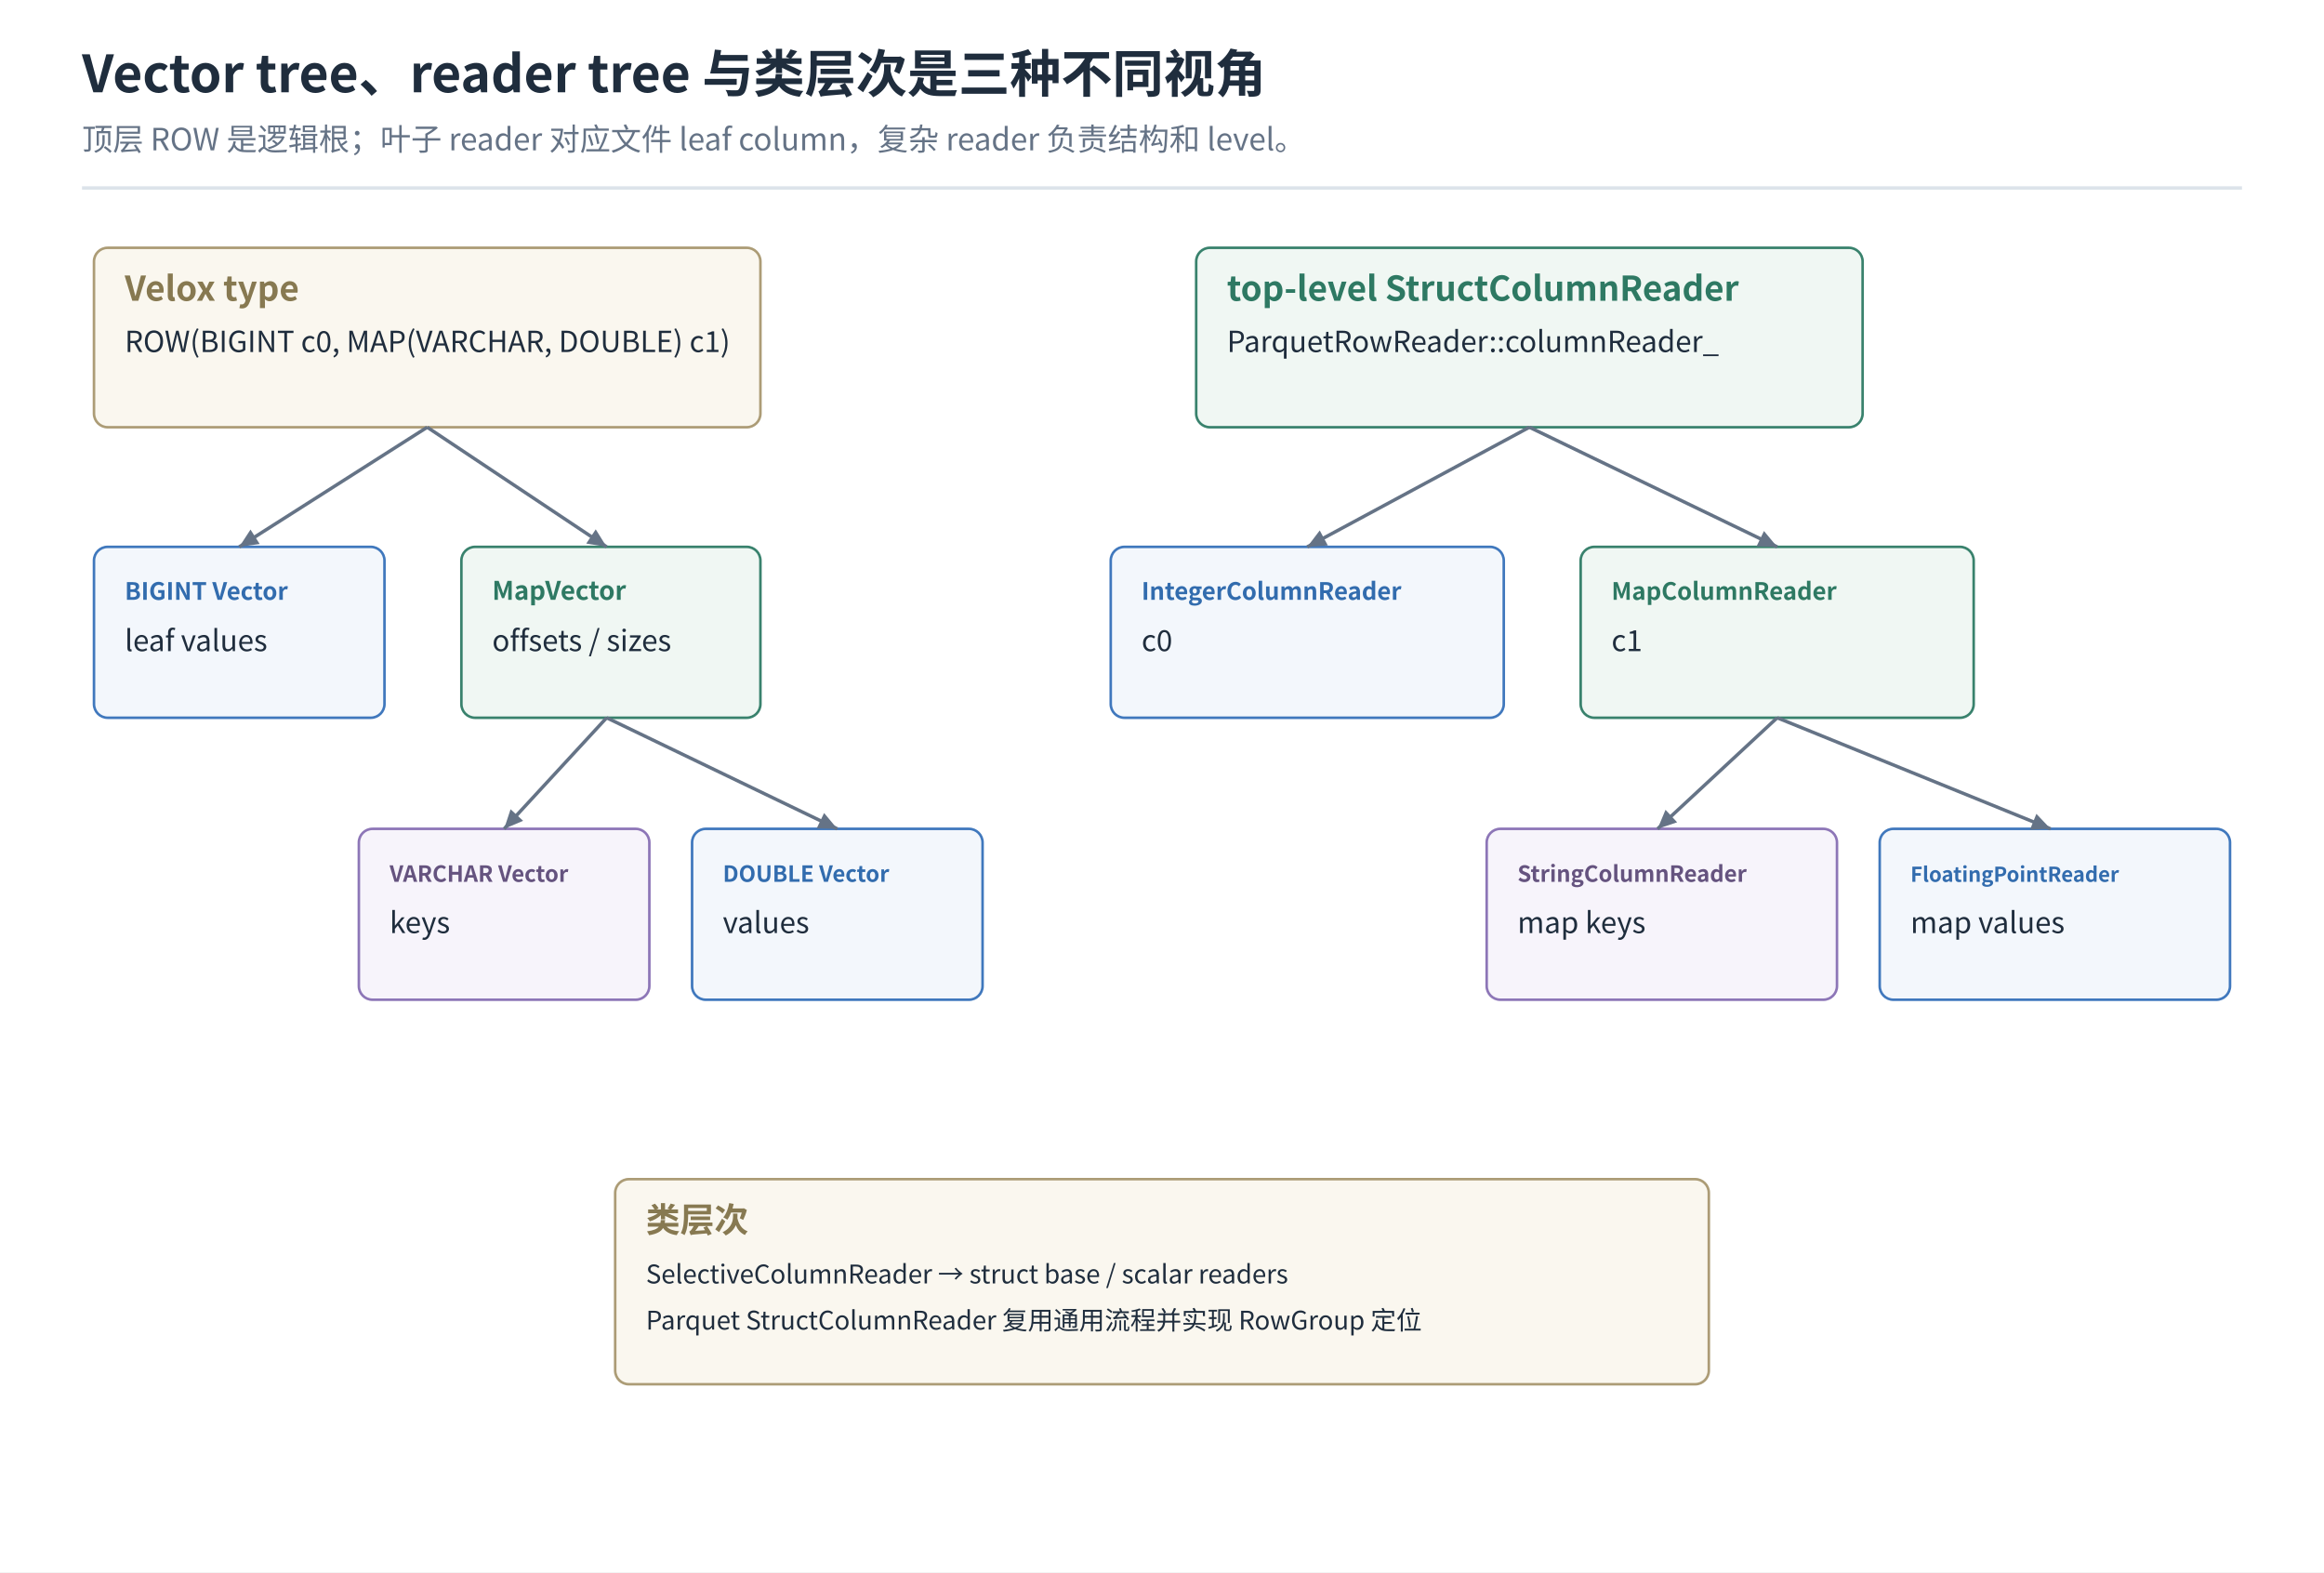
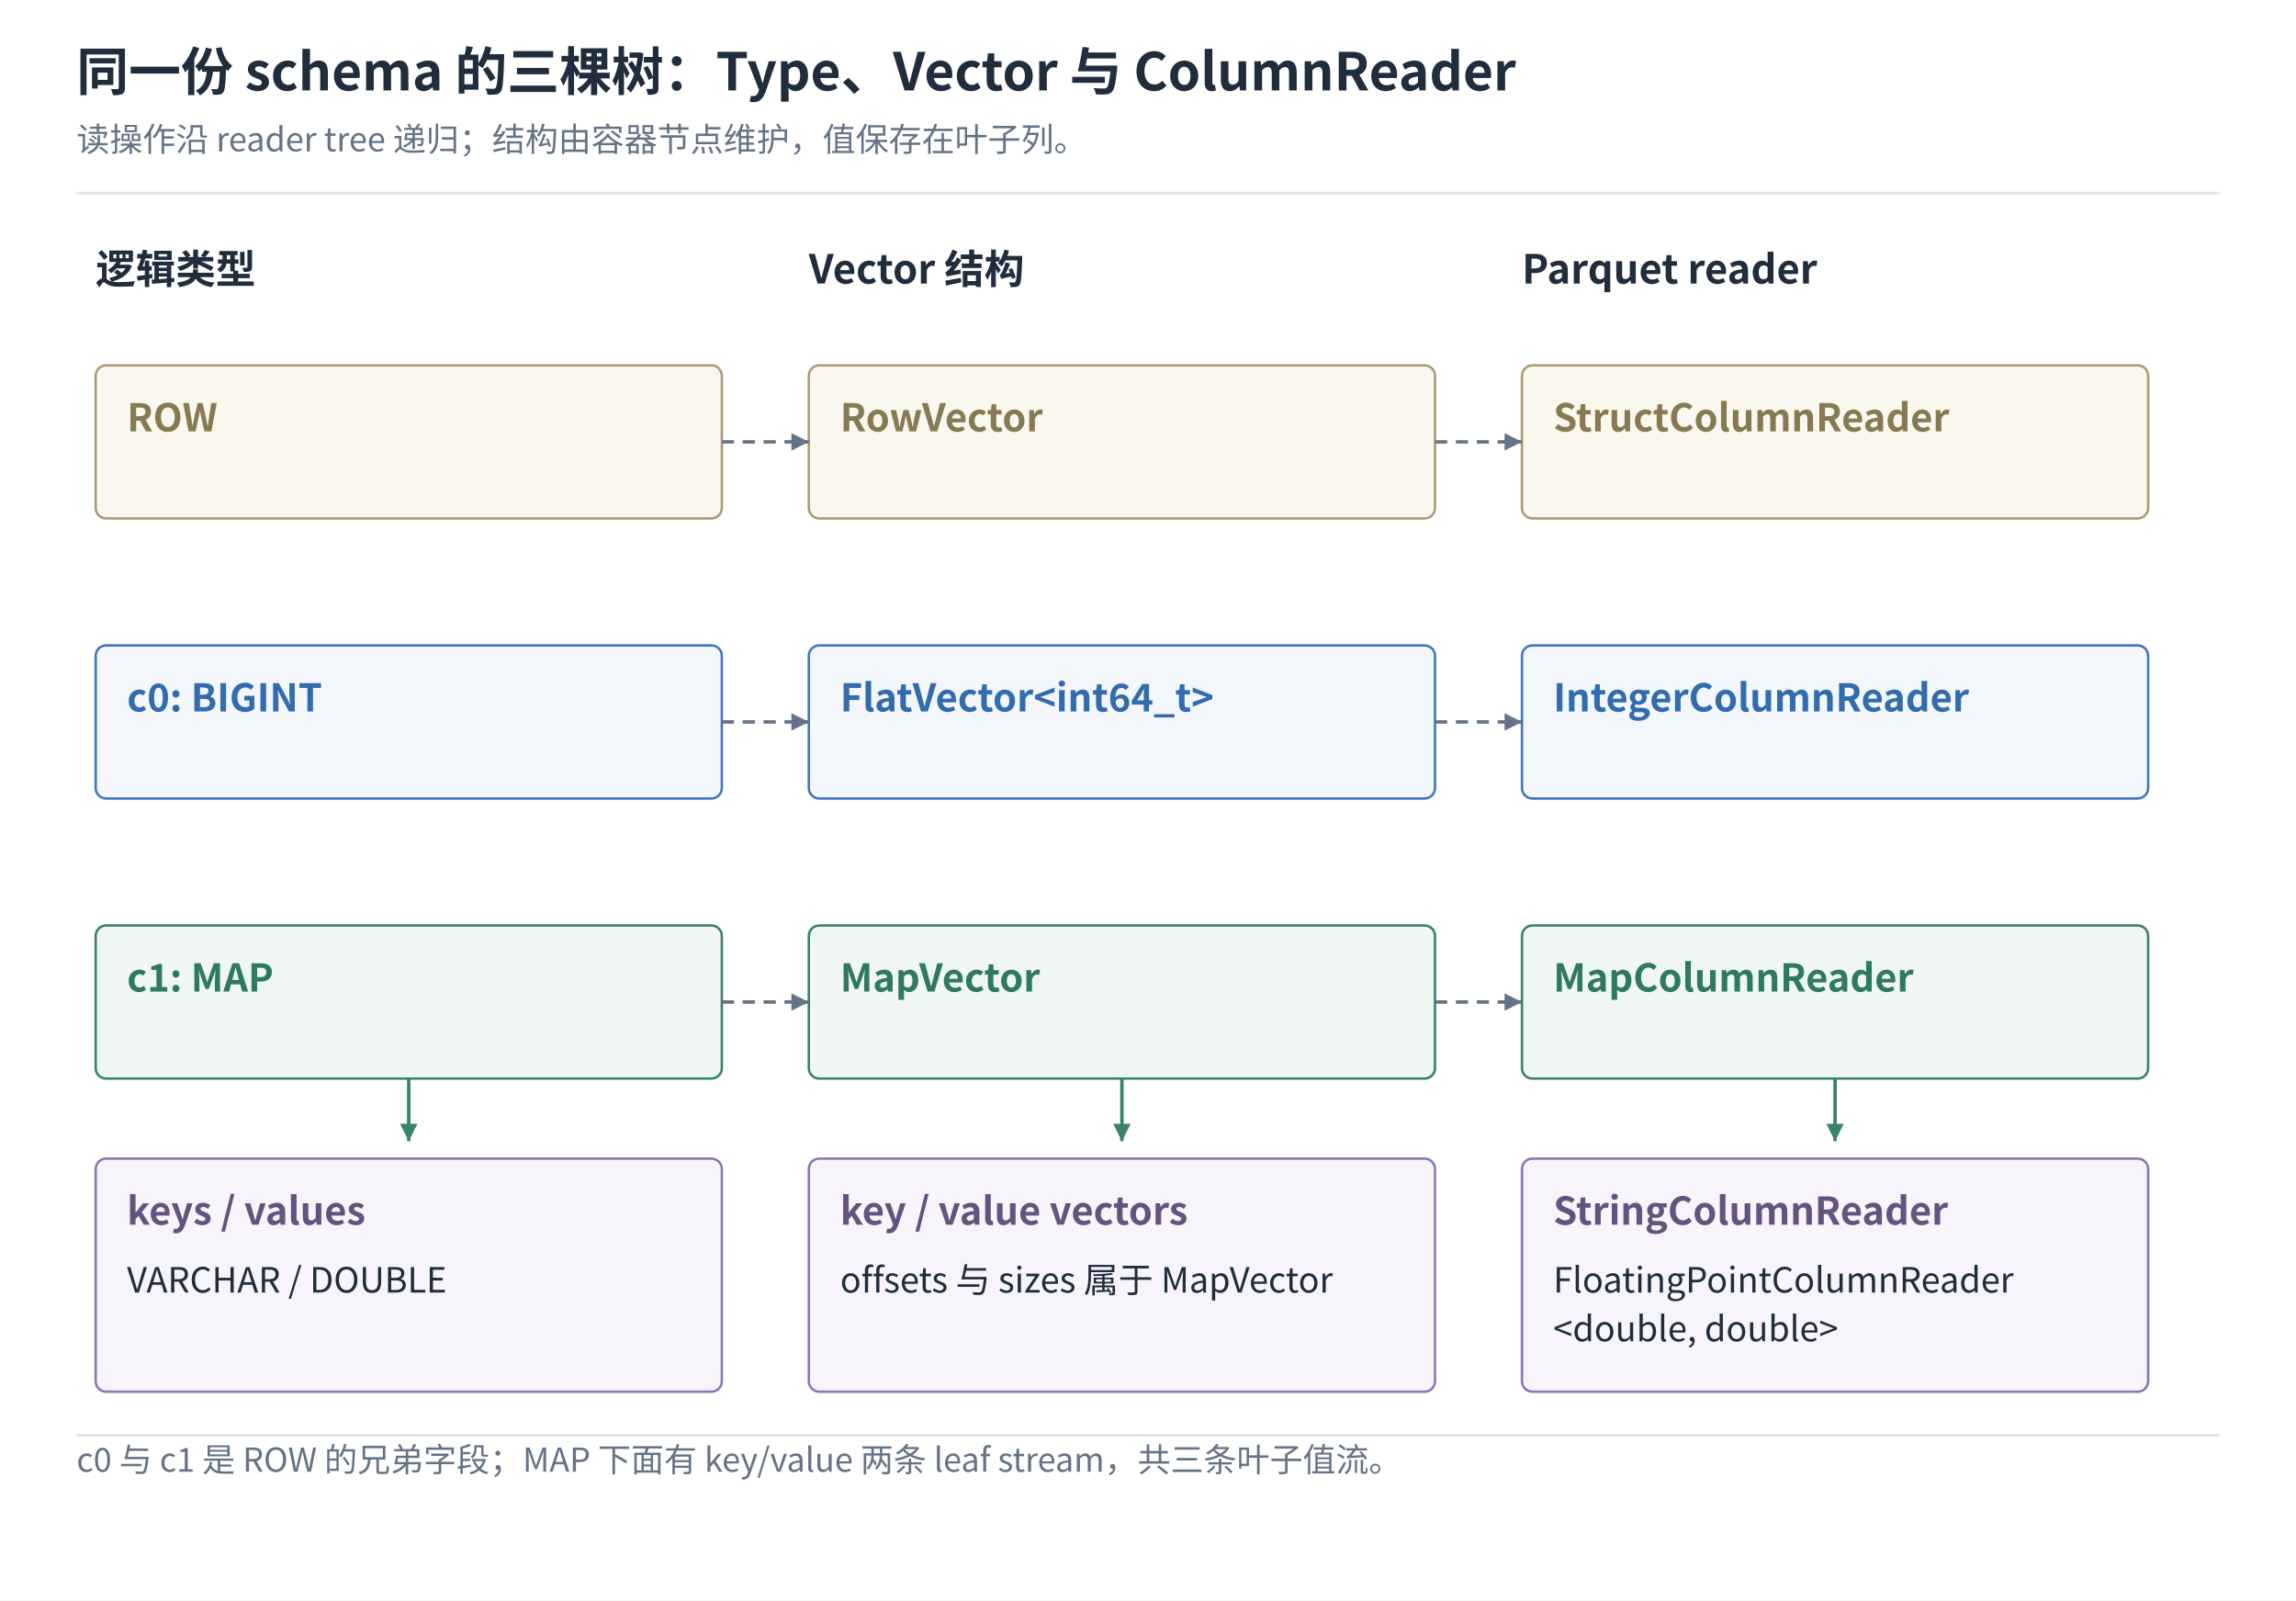
- <svg xmlns="http://www.w3.org/2000/svg" width="1360" height="920" viewBox="0 0 1360 920">
+ <svg xmlns="http://www.w3.org/2000/svg" width="1320" height="920" viewBox="0 0 1320 920">
  <defs>
-     <marker id="arrow" markerUnits="userSpaceOnUse" markerWidth="14" markerHeight="14" refX="11" refY="5" orient="auto">
-       <path d="M0,0 L11,5 L0,10 Z" fill="#657386" />
+     <marker id="arr-muted" markerUnits="userSpaceOnUse" markerWidth="11" markerHeight="11" refX="10" refY="5" orient="auto">
+       <path d="M0 0L10 5L0 10Z" fill="#657386" />
    </marker>
-     <marker id="arrow-blue" markerUnits="userSpaceOnUse" markerWidth="14" markerHeight="14" refX="11" refY="5" orient="auto">
-       <path d="M0,0 L11,5 L0,10 Z" fill="#4078bd" />
+     <marker id="arr-blue" markerUnits="userSpaceOnUse" markerWidth="11" markerHeight="11" refX="10" refY="5" orient="auto">
+       <path d="M0 0L10 5L0 10Z" fill="#4078bd" />
    </marker>
-     <style>text{font-family:'Noto Sans SC','Noto Sans CJK SC',Inter,Arial,sans-serif} .mono{font-family:SFMono-Regular,Consolas,'Liberation Mono',monospace}</style>
+     <marker id="arr-green" markerUnits="userSpaceOnUse" markerWidth="11" markerHeight="11" refX="10" refY="5" orient="auto">
+       <path d="M0 0L10 5L0 10Z" fill="#39826d" />
+     </marker>
+     <marker id="arr-purple" markerUnits="userSpaceOnUse" markerWidth="11" markerHeight="11" refX="10" refY="5" orient="auto">
+       <path d="M0 0L10 5L0 10Z" fill="#8d76b7" />
+     </marker>
+     <marker id="arr-warm" markerUnits="userSpaceOnUse" markerWidth="11" markerHeight="11" refX="10" refY="5" orient="auto">
+       <path d="M0 0L10 5L0 10Z" fill="#ac9c76" />
+     </marker>
+     <marker id="arr-red" markerUnits="userSpaceOnUse" markerWidth="11" markerHeight="11" refX="10" refY="5" orient="auto">
+       <path d="M0 0L10 5L0 10Z" fill="#a95f64" />
+     </marker>
  </defs>
-   <rect width="1360" height="920" fill="#fff" />
-   <text x="48" y="54" font-size="30" font-weight="700" fill="#1f2d3d">Vector tree、reader tree 与类层次是三种不同视角</text>
-   <text x="48" y="88" font-size="18" fill="#657386">顶层 ROW 是逻辑根；叶子 reader 对应文件 leaf column，复杂 reader 负责结构和 level。</text>
-   <line x1="48" y1="110" x2="1312" y2="110" stroke="#dce3ea" stroke-width="2" />
-   <rect x="55" y="145" width="390" height="105" rx="8" fill="#faf7ef" stroke="#ac9c76" stroke-width="1.5" />
-   <text x="73" y="176" font-size="20" font-weight="700" fill="#877951" text-anchor="start" class="">Velox type</text>
-   <text x="73" y="206" font-size="17" font-weight="400" fill="#1f2d3d" text-anchor="start" class="">ROW(BIGINT c0, MAP(VARCHAR, DOUBLE) c1)</text>
-   <rect x="55" y="320" width="170" height="100" rx="8" fill="#f3f7fc" stroke="#4078bd" stroke-width="1.5" />
-   <text x="73" y="351" font-size="14" font-weight="700" fill="#326cae" text-anchor="start" class="">BIGINT Vector</text>
-   <text x="73" y="381" font-size="17" font-weight="400" fill="#1f2d3d" text-anchor="start" class="">leaf values</text>
-   <rect x="270" y="320" width="175" height="100" rx="8" fill="#f0f7f3" stroke="#39826d" stroke-width="1.5" />
-   <text x="288" y="351" font-size="15" font-weight="700" fill="#2e7963" text-anchor="start" class="">MapVector</text>
-   <text x="288" y="381" font-size="17" font-weight="400" fill="#1f2d3d" text-anchor="start" class="">offsets / sizes</text>
-   <rect x="210" y="485" width="170" height="100" rx="8" fill="#f7f4fb" stroke="#8d76b7" stroke-width="1.5" />
-   <text x="228" y="516" font-size="13" font-weight="700" fill="#65537f" text-anchor="start" class="">VARCHAR Vector</text>
-   <text x="228" y="546" font-size="17" font-weight="400" fill="#1f2d3d" text-anchor="start" class="">keys</text>
-   <rect x="405" y="485" width="170" height="100" rx="8" fill="#f3f7fc" stroke="#4078bd" stroke-width="1.5" />
-   <text x="423" y="516" font-size="13" font-weight="700" fill="#326cae" text-anchor="start" class="">DOUBLE Vector</text>
-   <text x="423" y="546" font-size="17" font-weight="400" fill="#1f2d3d" text-anchor="start" class="">values</text>
-   <path d="M250 250 L140 320" fill="none" stroke="#657386" stroke-width="2" stroke-linejoin="round" marker-end="url(#arrow)" />
-   <path d="M250 250 L355 320" fill="none" stroke="#657386" stroke-width="2" stroke-linejoin="round" marker-end="url(#arrow)" />
-   <path d="M355 420 L295 485" fill="none" stroke="#657386" stroke-width="2" stroke-linejoin="round" marker-end="url(#arrow)" />
-   <path d="M355 420 L490 485" fill="none" stroke="#657386" stroke-width="2" stroke-linejoin="round" marker-end="url(#arrow)" />
-   <rect x="700" y="145" width="390" height="105" rx="8" fill="#f0f7f3" stroke="#39826d" stroke-width="1.5" />
-   <text x="718" y="176" font-size="20" font-weight="700" fill="#2e7963" text-anchor="start" class="">top-level StructColumnReader</text>
-   <text x="718" y="206" font-size="17" font-weight="400" fill="#1f2d3d" text-anchor="start" class="">ParquetRowReader::columnReader_</text>
-   <rect x="650" y="320" width="230" height="100" rx="8" fill="#f3f7fc" stroke="#4078bd" stroke-width="1.5" />
-   <text x="668" y="351" font-size="14" font-weight="700" fill="#326cae" text-anchor="start" class="">IntegerColumnReader</text>
-   <text x="668" y="381" font-size="17" font-weight="400" fill="#1f2d3d" text-anchor="start" class="">c0</text>
-   <rect x="925" y="320" width="230" height="100" rx="8" fill="#f0f7f3" stroke="#39826d" stroke-width="1.5" />
-   <text x="943" y="351" font-size="14" font-weight="700" fill="#2e7963" text-anchor="start" class="">MapColumnReader</text>
-   <text x="943" y="381" font-size="17" font-weight="400" fill="#1f2d3d" text-anchor="start" class="">c1</text>
-   <rect x="870" y="485" width="205" height="100" rx="8" fill="#f7f4fb" stroke="#8d76b7" stroke-width="1.5" />
-   <text x="888" y="516" font-size="13" font-weight="700" fill="#65537f" text-anchor="start" class="">StringColumnReader</text>
-   <text x="888" y="546" font-size="17" font-weight="400" fill="#1f2d3d" text-anchor="start" class="">map keys</text>
-   <rect x="1100" y="485" width="205" height="100" rx="8" fill="#f3f7fc" stroke="#4078bd" stroke-width="1.5" />
-   <text x="1118" y="516" font-size="12" font-weight="700" fill="#326cae" text-anchor="start" class="">FloatingPointReader</text>
-   <text x="1118" y="546" font-size="17" font-weight="400" fill="#1f2d3d" text-anchor="start" class="">map values</text>
-   <path d="M895 250 L765 320" fill="none" stroke="#657386" stroke-width="2" stroke-linejoin="round" marker-end="url(#arrow)" />
-   <path d="M895 250 L1040 320" fill="none" stroke="#657386" stroke-width="2" stroke-linejoin="round" marker-end="url(#arrow)" />
-   <path d="M1040 420 L970 485" fill="none" stroke="#657386" stroke-width="2" stroke-linejoin="round" marker-end="url(#arrow)" />
-   <path d="M1040 420 L1200 485" fill="none" stroke="#657386" stroke-width="2" stroke-linejoin="round" marker-end="url(#arrow)" />
-   <rect x="360" y="690" width="640" height="120" rx="8" fill="#faf7ef" stroke="#ac9c76" stroke-width="1.5" />
-   <text x="378" y="721" font-size="20" font-weight="700" fill="#877951" text-anchor="start" class="">类层次</text>
-   <text x="378" y="751" font-size="15" font-weight="400" fill="#1f2d3d" text-anchor="start" class="">SelectiveColumnReader → struct base / scalar readers</text>
-   <text x="378" y="778" font-size="15" font-weight="400" fill="#1f2d3d" text-anchor="start" class="">Parquet StructColumnReader 复用通用流程并实现 RowGroup 定位</text>
+   <rect x="0" y="0" width="1320" height="920" rx="0" fill="#fff" stroke="none" stroke-width="0" />
+   <text x="44" y="52" font-family="Noto Sans CJK SC, Noto Sans SC, Arial, sans-serif" font-size="30" font-weight="700" text-anchor="start" fill="#1f2d3d">同一份 schema 的三棵树：Type、Vector 与 ColumnReader</text>
+   <text x="44" y="87" font-family="Noto Sans CJK SC, Noto Sans SC, Arial, sans-serif" font-size="19" font-weight="400" text-anchor="start" fill="#657386">读操作沿 reader tree 递归；结构由容器节点维护，值保存在叶子列。</text>
+   <path d="M44 111L1276 111" fill="none" stroke="#dce3ea" stroke-width="1.5" stroke-linejoin="round" />
+   <text x="55" y="163" font-family="Noto Sans CJK SC, Noto Sans SC, Arial, sans-serif" font-size="23" font-weight="700" text-anchor="start" fill="#1f2d3d">逻辑类型</text>
+   <text x="465" y="163" font-family="Noto Sans CJK SC, Noto Sans SC, Arial, sans-serif" font-size="23" font-weight="700" text-anchor="start" fill="#1f2d3d">Vector 结构</text>
+   <text x="875" y="163" font-family="Noto Sans CJK SC, Noto Sans SC, Arial, sans-serif" font-size="23" font-weight="700" text-anchor="start" fill="#1f2d3d">Parquet reader</text>
+   <rect x="55" y="210" width="360" height="88" rx="6" fill="#faf7ef" stroke="#ac9c76" stroke-width="1.4" />
+   <text x="73" y="248" font-family="Noto Sans CJK SC, Noto Sans SC, Arial, sans-serif" font-size="22" font-weight="700" text-anchor="start" fill="#877951">ROW</text>
+   <rect x="465" y="210" width="360" height="88" rx="6" fill="#faf7ef" stroke="#ac9c76" stroke-width="1.4" />
+   <text x="483" y="248" font-family="Noto Sans CJK SC, Noto Sans SC, Arial, sans-serif" font-size="22" font-weight="700" text-anchor="start" fill="#877951">RowVector</text>
+   <rect x="875" y="210" width="360" height="88" rx="6" fill="#faf7ef" stroke="#ac9c76" stroke-width="1.4" />
+   <text x="893" y="248" font-family="Noto Sans CJK SC, Noto Sans SC, Arial, sans-serif" font-size="22" font-weight="700" text-anchor="start" fill="#877951">StructColumnReader</text>
+   <path d="M415 254L465 254" fill="none" stroke="#657386" stroke-width="2" stroke-linejoin="round" marker-end="url(#arr-muted)" stroke-dasharray="7 5" />
+   <path d="M825 254L875 254" fill="none" stroke="#657386" stroke-width="2" stroke-linejoin="round" marker-end="url(#arr-muted)" stroke-dasharray="7 5" />
+   <rect x="55" y="371" width="360" height="88" rx="6" fill="#f3f7fc" stroke="#4078bd" stroke-width="1.4" />
+   <text x="73" y="409" font-family="Noto Sans CJK SC, Noto Sans SC, Arial, sans-serif" font-size="22" font-weight="700" text-anchor="start" fill="#326cae">c0: BIGINT</text>
+   <rect x="465" y="371" width="360" height="88" rx="6" fill="#f3f7fc" stroke="#4078bd" stroke-width="1.4" />
+   <text x="483" y="409" font-family="Noto Sans CJK SC, Noto Sans SC, Arial, sans-serif" font-size="22" font-weight="700" text-anchor="start" fill="#326cae">FlatVector&lt;int64_t&gt;</text>
+   <rect x="875" y="371" width="360" height="88" rx="6" fill="#f3f7fc" stroke="#4078bd" stroke-width="1.4" />
+   <text x="893" y="409" font-family="Noto Sans CJK SC, Noto Sans SC, Arial, sans-serif" font-size="22" font-weight="700" text-anchor="start" fill="#326cae">IntegerColumnReader</text>
+   <path d="M415 415L465 415" fill="none" stroke="#657386" stroke-width="2" stroke-linejoin="round" marker-end="url(#arr-muted)" stroke-dasharray="7 5" />
+   <path d="M825 415L875 415" fill="none" stroke="#657386" stroke-width="2" stroke-linejoin="round" marker-end="url(#arr-muted)" stroke-dasharray="7 5" />
+   <rect x="55" y="532" width="360" height="88" rx="6" fill="#f0f7f3" stroke="#39826d" stroke-width="1.4" />
+   <text x="73" y="570" font-family="Noto Sans CJK SC, Noto Sans SC, Arial, sans-serif" font-size="22" font-weight="700" text-anchor="start" fill="#2e7963">c1: MAP</text>
+   <rect x="465" y="532" width="360" height="88" rx="6" fill="#f0f7f3" stroke="#39826d" stroke-width="1.4" />
+   <text x="483" y="570" font-family="Noto Sans CJK SC, Noto Sans SC, Arial, sans-serif" font-size="22" font-weight="700" text-anchor="start" fill="#2e7963">MapVector</text>
+   <rect x="875" y="532" width="360" height="88" rx="6" fill="#f0f7f3" stroke="#39826d" stroke-width="1.4" />
+   <text x="893" y="570" font-family="Noto Sans CJK SC, Noto Sans SC, Arial, sans-serif" font-size="22" font-weight="700" text-anchor="start" fill="#2e7963">MapColumnReader</text>
+   <path d="M415 576L465 576" fill="none" stroke="#657386" stroke-width="2" stroke-linejoin="round" marker-end="url(#arr-muted)" stroke-dasharray="7 5" />
+   <path d="M825 576L875 576" fill="none" stroke="#657386" stroke-width="2" stroke-linejoin="round" marker-end="url(#arr-muted)" stroke-dasharray="7 5" />
+   <path d="M235 620L235 656" fill="none" stroke="#39826d" stroke-width="2" stroke-linejoin="round" marker-end="url(#arr-green)" />
+   <path d="M645 620L645 656" fill="none" stroke="#39826d" stroke-width="2" stroke-linejoin="round" marker-end="url(#arr-green)" />
+   <path d="M1055 620L1055 656" fill="none" stroke="#39826d" stroke-width="2" stroke-linejoin="round" marker-end="url(#arr-green)" />
+   <rect x="55" y="666" width="360" height="134" rx="6" fill="#f7f4fb" stroke="#8d76b7" stroke-width="1.4" />
+   <text x="73" y="704" font-family="Noto Sans CJK SC, Noto Sans SC, Arial, sans-serif" font-size="22" font-weight="700" text-anchor="start" fill="#65537f">keys / values</text>
+   <text x="73" y="743" font-family="Noto Sans CJK SC, Noto Sans SC, Arial, sans-serif" font-size="20" font-weight="400" text-anchor="start" fill="#1f2d3d">VARCHAR / DOUBLE</text>
+   <rect x="465" y="666" width="360" height="134" rx="6" fill="#f7f4fb" stroke="#8d76b7" stroke-width="1.4" />
+   <text x="483" y="704" font-family="Noto Sans CJK SC, Noto Sans SC, Arial, sans-serif" font-size="22" font-weight="700" text-anchor="start" fill="#65537f">key / value vectors</text>
+   <text x="483" y="743" font-family="Noto Sans CJK SC, Noto Sans SC, Arial, sans-serif" font-size="20" font-weight="400" text-anchor="start" fill="#1f2d3d">offsets 与 sizes 属于 MapVector</text>
+   <rect x="875" y="666" width="360" height="134" rx="6" fill="#f7f4fb" stroke="#8d76b7" stroke-width="1.4" />
+   <text x="893" y="704" font-family="Noto Sans CJK SC, Noto Sans SC, Arial, sans-serif" font-size="22" font-weight="700" text-anchor="start" fill="#65537f">StringColumnReader</text>
+   <text x="893" y="743" font-family="Noto Sans CJK SC, Noto Sans SC, Arial, sans-serif" font-size="20" font-weight="400" text-anchor="start" fill="#1f2d3d">FloatingPointColumnReader</text>
+   <text x="893" y="771" font-family="Noto Sans CJK SC, Noto Sans SC, Arial, sans-serif" font-size="20" font-weight="400" text-anchor="start" fill="#1f2d3d">&lt;double, double&gt;</text>
+   <path d="M44 825L1276 825" fill="none" stroke="#dce3ea" stroke-width="1.5" stroke-linejoin="round" />
+   <text x="44" y="846" font-family="Noto Sans CJK SC, Noto Sans SC, Arial, sans-serif" font-size="19" font-weight="400" text-anchor="start" fill="#657386">c0 与 c1 是 ROW 的兄弟字段；MAP 下面有 key/value 两条 leaf stream，共三条叶子值流。</text>
</svg>
